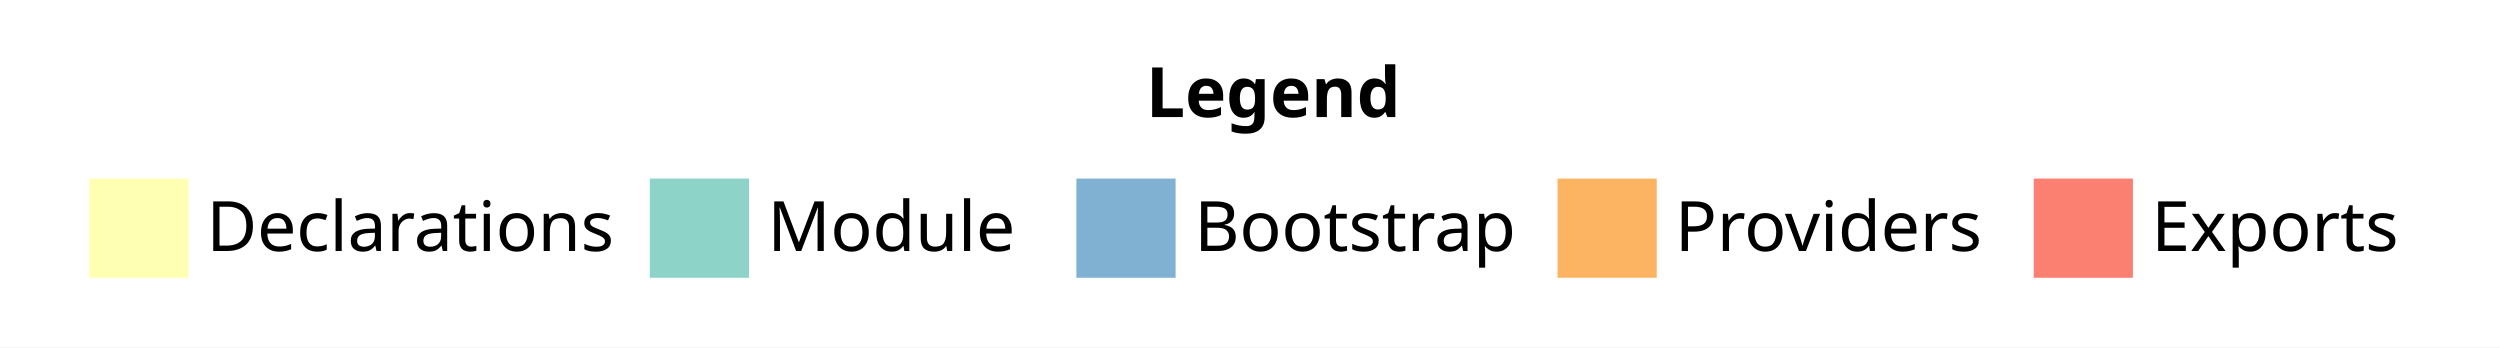
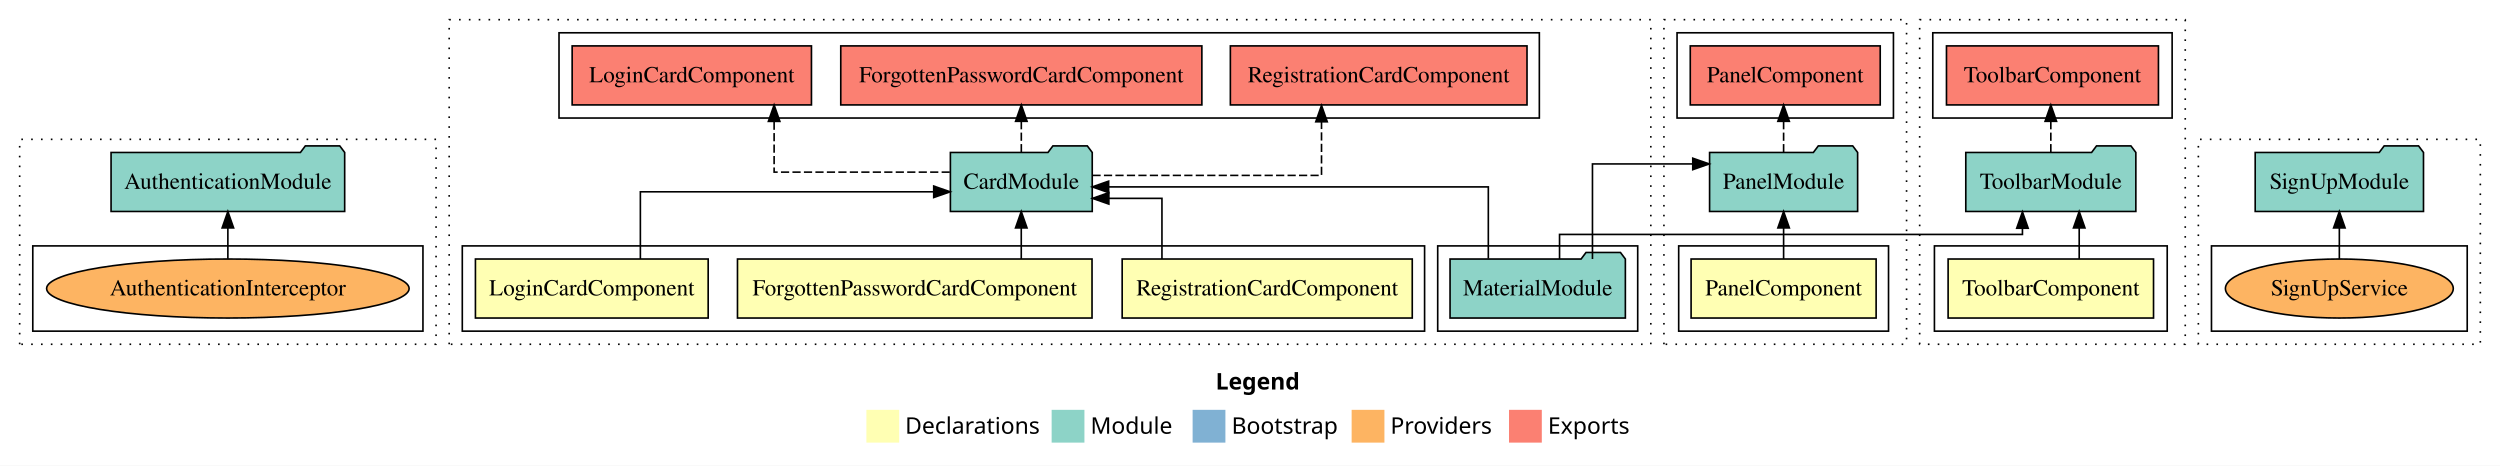
- <svg xmlns="http://www.w3.org/2000/svg" width="504pt" height="70pt" viewBox="0.00 0.00 504.00 70.00">
-   <g id="graph0" class="graph" transform="scale(1 1) rotate(0) translate(4 66)">
-     <polygon fill="#ffffff" stroke="transparent" points="-4,4 -4,-66 500,-66 500,4 -4,4" />
-     <text text-anchor="start" x="227.009" y="-42.4" font-family="sans-serif" font-weight="bold" font-size="14.00" fill="#000000">Legend</text>
-     <polygon fill="#ffffb3" stroke="transparent" points="14,-10 14,-30 34,-30 34,-10 14,-10" />
-     <text text-anchor="start" x="37.629" y="-15.4" font-family="sans-serif" font-size="14.00" fill="#000000">  Declarations</text>
-     <polygon fill="#8dd3c7" stroke="transparent" points="127,-10 127,-30 147,-30 147,-10 127,-10" />
-     <text text-anchor="start" x="150.725" y="-15.4" font-family="sans-serif" font-size="14.00" fill="#000000">  Module</text>
-     <polygon fill="#80b1d3" stroke="transparent" points="213,-10 213,-30 233,-30 233,-10 213,-10" />
-     <text text-anchor="start" x="236.781" y="-15.4" font-family="sans-serif" font-size="14.00" fill="#000000">  Bootstrap</text>
-     <polygon fill="#fdb462" stroke="transparent" points="310,-10 310,-30 330,-30 330,-10 310,-10" />
-     <text text-anchor="start" x="333.673" y="-15.4" font-family="sans-serif" font-size="14.00" fill="#000000">  Providers</text>
-     <polygon fill="#fb8072" stroke="transparent" points="406,-10 406,-30 426,-30 426,-10 406,-10" />
-     <text text-anchor="start" x="429.726" y="-15.4" font-family="sans-serif" font-size="14.00" fill="#000000">  Exports</text>
+ <svg xmlns="http://www.w3.org/2000/svg" width="1525pt" height="284pt" viewBox="0.00 0.00 1525.00 284.00">
+   <g id="graph0" class="graph" transform="scale(1 1) rotate(0) translate(4 280)">
+     <polygon fill="#ffffff" stroke="transparent" points="-4,4 -4,-280 1521,-280 1521,4 -4,4" />
+     <text text-anchor="start" x="737.509" y="-42.4" font-family="sans-serif" font-weight="bold" font-size="14.00" fill="#000000">Legend</text>
+     <polygon fill="#ffffb3" stroke="transparent" points="524.5,-10 524.5,-30 544.5,-30 544.5,-10 524.5,-10" />
+     <text text-anchor="start" x="548.129" y="-15.4" font-family="sans-serif" font-size="14.00" fill="#000000">  Declarations</text>
+     <polygon fill="#8dd3c7" stroke="transparent" points="637.5,-10 637.5,-30 657.5,-30 657.5,-10 637.5,-10" />
+     <text text-anchor="start" x="661.225" y="-15.4" font-family="sans-serif" font-size="14.00" fill="#000000">  Module</text>
+     <polygon fill="#80b1d3" stroke="transparent" points="723.5,-10 723.5,-30 743.5,-30 743.5,-10 723.5,-10" />
+     <text text-anchor="start" x="747.281" y="-15.4" font-family="sans-serif" font-size="14.00" fill="#000000">  Bootstrap</text>
+     <polygon fill="#fdb462" stroke="transparent" points="820.5,-10 820.5,-30 840.5,-30 840.5,-10 820.5,-10" />
+     <text text-anchor="start" x="844.173" y="-15.4" font-family="sans-serif" font-size="14.00" fill="#000000">  Providers</text>
+     <polygon fill="#fb8072" stroke="transparent" points="916.5,-10 916.5,-30 936.5,-30 936.5,-10 916.5,-10" />
+     <text text-anchor="start" x="940.226" y="-15.4" font-family="sans-serif" font-size="14.00" fill="#000000">  Exports</text>
+     <g id="clust1" class="cluster">
+       <polygon fill="none" stroke="#000000" stroke-dasharray="1,5" points="8,-70 8,-195 262,-195 262,-70 8,-70" />
+     </g>
+     <g id="clust6" class="cluster">
+       <polygon fill="none" stroke="#000000" points="16,-78 16,-130 254,-130 254,-78 16,-78" />
+     </g>
+     <g id="clust7" class="cluster">
+       <polygon fill="none" stroke="#000000" stroke-dasharray="1,5" points="270,-70 270,-268 1003,-268 1003,-70 270,-70" />
+     </g>
+     <g id="clust8" class="cluster">
+       <polygon fill="none" stroke="#000000" points="278,-78 278,-130 865,-130 865,-78 278,-78" />
+     </g>
+     <g id="clust12" class="cluster">
+       <polygon fill="none" stroke="#000000" points="873,-78 873,-130 995,-130 995,-78 873,-78" />
+     </g>
+     <g id="clust13" class="cluster">
+       <polygon fill="none" stroke="#000000" points="337,-208 337,-260 935,-260 935,-208 337,-208" />
+     </g>
+     <g id="clust28" class="cluster">
+       <polygon fill="none" stroke="#000000" stroke-dasharray="1,5" points="1011,-70 1011,-268 1159,-268 1159,-70 1011,-70" />
+     </g>
+     <g id="clust29" class="cluster">
+       <polygon fill="none" stroke="#000000" points="1020,-78 1020,-130 1148,-130 1148,-78 1020,-78" />
+     </g>
+     <g id="clust32" class="cluster">
+       <polygon fill="none" stroke="#000000" points="1019,-208 1019,-260 1151,-260 1151,-208 1019,-208" />
+     </g>
+     <g id="clust35" class="cluster">
+       <polygon fill="none" stroke="#000000" stroke-dasharray="1,5" points="1337,-70 1337,-195 1509,-195 1509,-70 1337,-70" />
+     </g>
+     <g id="clust40" class="cluster">
+       <polygon fill="none" stroke="#000000" points="1345,-78 1345,-130 1501,-130 1501,-78 1345,-78" />
+     </g>
+     <g id="clust41" class="cluster">
+       <polygon fill="none" stroke="#000000" stroke-dasharray="1,5" points="1167,-70 1167,-268 1329,-268 1329,-70 1167,-70" />
+     </g>
+     <g id="clust42" class="cluster">
+       <polygon fill="none" stroke="#000000" points="1176,-78 1176,-130 1318,-130 1318,-78 1176,-78" />
+     </g>
+     <g id="clust45" class="cluster">
+       <polygon fill="none" stroke="#000000" points="1175,-208 1175,-260 1321,-260 1321,-208 1175,-208" />
+     </g>
+     <g id="node1" class="node">
+       <ellipse fill="#fdb462" stroke="#000000" cx="135" cy="-104" rx="110.572" ry="18" />
+       <text text-anchor="middle" x="135" y="-99.8" font-family="Times,serif" font-size="14.00" fill="#000000">AuthenticationInterceptor</text>
+     </g>
+     <g id="node2" class="node">
+       <polygon fill="#8dd3c7" stroke="#000000" points="206.253,-187 203.253,-191 182.253,-191 179.253,-187 63.747,-187 63.747,-151 206.253,-151 206.253,-187" />
+       <text text-anchor="middle" x="135" y="-164.8" font-family="Times,serif" font-size="14.00" fill="#000000">AuthenticationModule</text>
+     </g>
+     <g id="edge1" class="edge">
+       <path fill="none" stroke="#000000" d="M135,-122.106C135,-122.106 135,-140.991 135,-140.991" />
+       <polygon fill="#000000" stroke="#000000" points="131.5,-140.991 135,-150.991 138.5,-140.991 131.5,-140.991" />
+     </g>
+     <g id="node3" class="node">
+       <polygon fill="#ffffb3" stroke="#000000" points="662.137,-122 445.863,-122 445.863,-86 662.137,-86 662.137,-122" />
+       <text text-anchor="middle" x="554" y="-99.8" font-family="Times,serif" font-size="14.00" fill="#000000">ForgottenPasswordCardComponent</text>
+     </g>
+     <g id="node6" class="node">
+       <polygon fill="#8dd3c7" stroke="#000000" points="662.262,-187 659.262,-191 638.262,-191 635.262,-187 575.738,-187 575.738,-151 662.262,-151 662.262,-187" />
+       <text text-anchor="middle" x="619" y="-164.8" font-family="Times,serif" font-size="14.00" fill="#000000">CardModule</text>
+     </g>
+     <g id="edge2" class="edge">
+       <path fill="none" stroke="#000000" d="M618.969,-122.106C618.969,-122.106 618.969,-140.991 618.969,-140.991" />
+       <polygon fill="#000000" stroke="#000000" points="615.469,-140.991 618.969,-150.991 622.469,-140.991 615.469,-140.991" />
+     </g>
+     <g id="node4" class="node">
+       <polygon fill="#ffffb3" stroke="#000000" points="427.987,-122 286.013,-122 286.013,-86 427.987,-86 427.987,-122" />
+       <text text-anchor="middle" x="357" y="-99.8" font-family="Times,serif" font-size="14.00" fill="#000000">LoginCardComponent</text>
+     </g>
+     <g id="edge3" class="edge">
+       <path fill="none" stroke="#000000" d="M386.625,-122.022C386.625,-139.373 386.625,-163 386.625,-163 386.625,-163 565.565,-163 565.565,-163" />
+       <polygon fill="#000000" stroke="#000000" points="565.565,-166.5 575.565,-163 565.565,-159.5 565.565,-166.5" />
+     </g>
+     <g id="node5" class="node">
+       <polygon fill="#ffffb3" stroke="#000000" points="857.478,-122 680.522,-122 680.522,-86 857.478,-86 857.478,-122" />
+       <text text-anchor="middle" x="769" y="-99.8" font-family="Times,serif" font-size="14.00" fill="#000000">RegistrationCardComponent</text>
+     </g>
+     <g id="edge4" class="edge">
+       <path fill="none" stroke="#000000" d="M704.79,-122.009C704.79,-138.049 704.79,-159 704.79,-159 704.79,-159 672.398,-159 672.398,-159" />
+       <polygon fill="#000000" stroke="#000000" points="672.398,-155.5 662.398,-159 672.398,-162.5 672.398,-155.5" />
+     </g>
+     <g id="node8" class="node">
+       <polygon fill="#fb8072" stroke="#000000" points="729.137,-252 508.863,-252 508.863,-216 729.137,-216 729.137,-252" />
+       <text text-anchor="middle" x="619" y="-229.8" font-family="Times,serif" font-size="14.00" fill="#000000">ForgottenPasswordCardComponent </text>
+     </g>
+     <g id="edge6" class="edge">
+       <path fill="none" stroke="#000000" stroke-dasharray="5,2" d="M619,-187.106C619,-187.106 619,-205.991 619,-205.991" />
+       <polygon fill="#000000" stroke="#000000" points="615.5,-205.991 619,-215.991 622.5,-205.991 615.5,-205.991" />
+     </g>
+     <g id="node9" class="node">
+       <polygon fill="#fb8072" stroke="#000000" points="490.988,-252 345.012,-252 345.012,-216 490.988,-216 490.988,-252" />
+       <text text-anchor="middle" x="418" y="-229.8" font-family="Times,serif" font-size="14.00" fill="#000000">LoginCardComponent </text>
+     </g>
+     <g id="edge7" class="edge">
+       <path fill="none" stroke="#000000" stroke-dasharray="5,2" d="M575.386,-175C530.853,-175 468.213,-175 468.213,-175 468.213,-175 468.213,-205.977 468.213,-205.977" />
+       <polygon fill="#000000" stroke="#000000" points="464.713,-205.977 468.213,-215.977 471.713,-205.977 464.713,-205.977" />
+     </g>
+     <g id="node10" class="node">
+       <polygon fill="#fb8072" stroke="#000000" points="927.478,-252 746.522,-252 746.522,-216 927.478,-216 927.478,-252" />
+       <text text-anchor="middle" x="837" y="-229.8" font-family="Times,serif" font-size="14.00" fill="#000000">RegistrationCardComponent </text>
+     </g>
+     <g id="edge8" class="edge">
+       <path fill="none" stroke="#000000" stroke-dasharray="5,2" d="M662.398,-173C716.551,-173 802.125,-173 802.125,-173 802.125,-173 802.125,-205.698 802.125,-205.698" />
+       <polygon fill="#000000" stroke="#000000" points="798.625,-205.698 802.125,-215.698 805.625,-205.698 798.625,-205.698" />
+     </g>
+     <g id="node7" class="node">
+       <polygon fill="#8dd3c7" stroke="#000000" points="987.471,-122 984.471,-126 963.471,-126 960.471,-122 880.529,-122 880.529,-86 987.471,-86 987.471,-122" />
+       <text text-anchor="middle" x="934" y="-99.8" font-family="Times,serif" font-size="14.00" fill="#000000">MaterialModule</text>
+     </g>
+     <g id="edge5" class="edge">
+       <path fill="none" stroke="#000000" d="M903.877,-122.267C903.877,-140.555 903.877,-166 903.877,-166 903.877,-166 672.267,-166 672.267,-166" />
+       <polygon fill="#000000" stroke="#000000" points="672.267,-162.5 662.267,-166 672.267,-169.5 672.267,-162.5" />
+     </g>
+     <g id="node12" class="node">
+       <polygon fill="#8dd3c7" stroke="#000000" points="1129.153,-187 1126.153,-191 1105.153,-191 1102.153,-187 1038.847,-187 1038.847,-151 1129.153,-151 1129.153,-187" />
+       <text text-anchor="middle" x="1084" y="-164.8" font-family="Times,serif" font-size="14.00" fill="#000000">PanelModule</text>
+     </g>
+     <g id="edge10" class="edge">
+       <path fill="none" stroke="#000000" d="M967.403,-122.011C967.403,-144.485 967.403,-180 967.403,-180 967.403,-180 1028.587,-180 1028.587,-180" />
+       <polygon fill="#000000" stroke="#000000" points="1028.587,-183.5 1038.587,-180 1028.587,-176.5 1028.587,-183.5" />
+     </g>
+     <g id="node17" class="node">
+       <polygon fill="#8dd3c7" stroke="#000000" points="1298.868,-187 1295.868,-191 1274.868,-191 1271.868,-187 1195.132,-187 1195.132,-151 1298.868,-151 1298.868,-187" />
+       <text text-anchor="middle" x="1247" y="-164.8" font-family="Times,serif" font-size="14.00" fill="#000000">ToolbarModule</text>
+     </g>
+     <g id="edge14" class="edge">
+       <path fill="none" stroke="#000000" d="M947.321,-122.045C947.321,-129.749 947.321,-137 947.321,-137 947.321,-137 1229.689,-137 1229.689,-137 1229.689,-137 1229.689,-140.757 1229.689,-140.757" />
+       <polygon fill="#000000" stroke="#000000" points="1226.189,-140.757 1229.689,-150.757 1233.189,-140.757 1226.189,-140.757" />
+     </g>
+     <g id="node11" class="node">
+       <polygon fill="#ffffb3" stroke="#000000" points="1140.436,-122 1027.564,-122 1027.564,-86 1140.436,-86 1140.436,-122" />
+       <text text-anchor="middle" x="1084" y="-99.8" font-family="Times,serif" font-size="14.00" fill="#000000">PanelComponent</text>
+     </g>
+     <g id="edge9" class="edge">
+       <path fill="none" stroke="#000000" d="M1084,-122.106C1084,-122.106 1084,-140.991 1084,-140.991" />
+       <polygon fill="#000000" stroke="#000000" points="1080.5,-140.991 1084,-150.991 1087.5,-140.991 1080.5,-140.991" />
+     </g>
+     <g id="node13" class="node">
+       <polygon fill="#fb8072" stroke="#000000" points="1142.935,-252 1027.065,-252 1027.065,-216 1142.935,-216 1142.935,-252" />
+       <text text-anchor="middle" x="1085" y="-229.8" font-family="Times,serif" font-size="14.00" fill="#000000">PanelComponent </text>
+     </g>
+     <g id="edge11" class="edge">
+       <path fill="none" stroke="#000000" stroke-dasharray="5,2" d="M1084,-187.106C1084,-187.106 1084,-205.991 1084,-205.991" />
+       <polygon fill="#000000" stroke="#000000" points="1080.5,-205.991 1084,-215.991 1087.5,-205.991 1080.5,-205.991" />
+     </g>
+     <g id="node14" class="node">
+       <ellipse fill="#fdb462" stroke="#000000" cx="1423" cy="-104" rx="69.501" ry="18" />
+       <text text-anchor="middle" x="1423" y="-99.8" font-family="Times,serif" font-size="14.00" fill="#000000">SignUpService</text>
+     </g>
+     <g id="node15" class="node">
+       <polygon fill="#8dd3c7" stroke="#000000" points="1474.33,-187 1471.33,-191 1450.33,-191 1447.33,-187 1371.67,-187 1371.67,-151 1474.33,-151 1474.33,-187" />
+       <text text-anchor="middle" x="1423" y="-164.8" font-family="Times,serif" font-size="14.00" fill="#000000">SignUpModule</text>
+     </g>
+     <g id="edge12" class="edge">
+       <path fill="none" stroke="#000000" d="M1423,-122.106C1423,-122.106 1423,-140.991 1423,-140.991" />
+       <polygon fill="#000000" stroke="#000000" points="1419.5,-140.991 1423,-150.991 1426.5,-140.991 1419.5,-140.991" />
+     </g>
+     <g id="node16" class="node">
+       <polygon fill="#ffffb3" stroke="#000000" points="1309.651,-122 1184.349,-122 1184.349,-86 1309.651,-86 1309.651,-122" />
+       <text text-anchor="middle" x="1247" y="-99.8" font-family="Times,serif" font-size="14.00" fill="#000000">ToolbarComponent</text>
+     </g>
+     <g id="edge13" class="edge">
+       <path fill="none" stroke="#000000" d="M1264.311,-122.106C1264.311,-122.106 1264.311,-140.991 1264.311,-140.991" />
+       <polygon fill="#000000" stroke="#000000" points="1260.812,-140.991 1264.311,-150.991 1267.812,-140.991 1260.812,-140.991" />
+     </g>
+     <g id="node18" class="node">
+       <polygon fill="#fb8072" stroke="#000000" points="1312.651,-252 1183.349,-252 1183.349,-216 1312.651,-216 1312.651,-252" />
+       <text text-anchor="middle" x="1248" y="-229.8" font-family="Times,serif" font-size="14.00" fill="#000000">ToolbarComponent </text>
+     </g>
+     <g id="edge15" class="edge">
+       <path fill="none" stroke="#000000" stroke-dasharray="5,2" d="M1247,-187.106C1247,-187.106 1247,-205.991 1247,-205.991" />
+       <polygon fill="#000000" stroke="#000000" points="1243.5,-205.991 1247,-215.991 1250.5,-205.991 1243.5,-205.991" />
+     </g>
  </g>
</svg>
